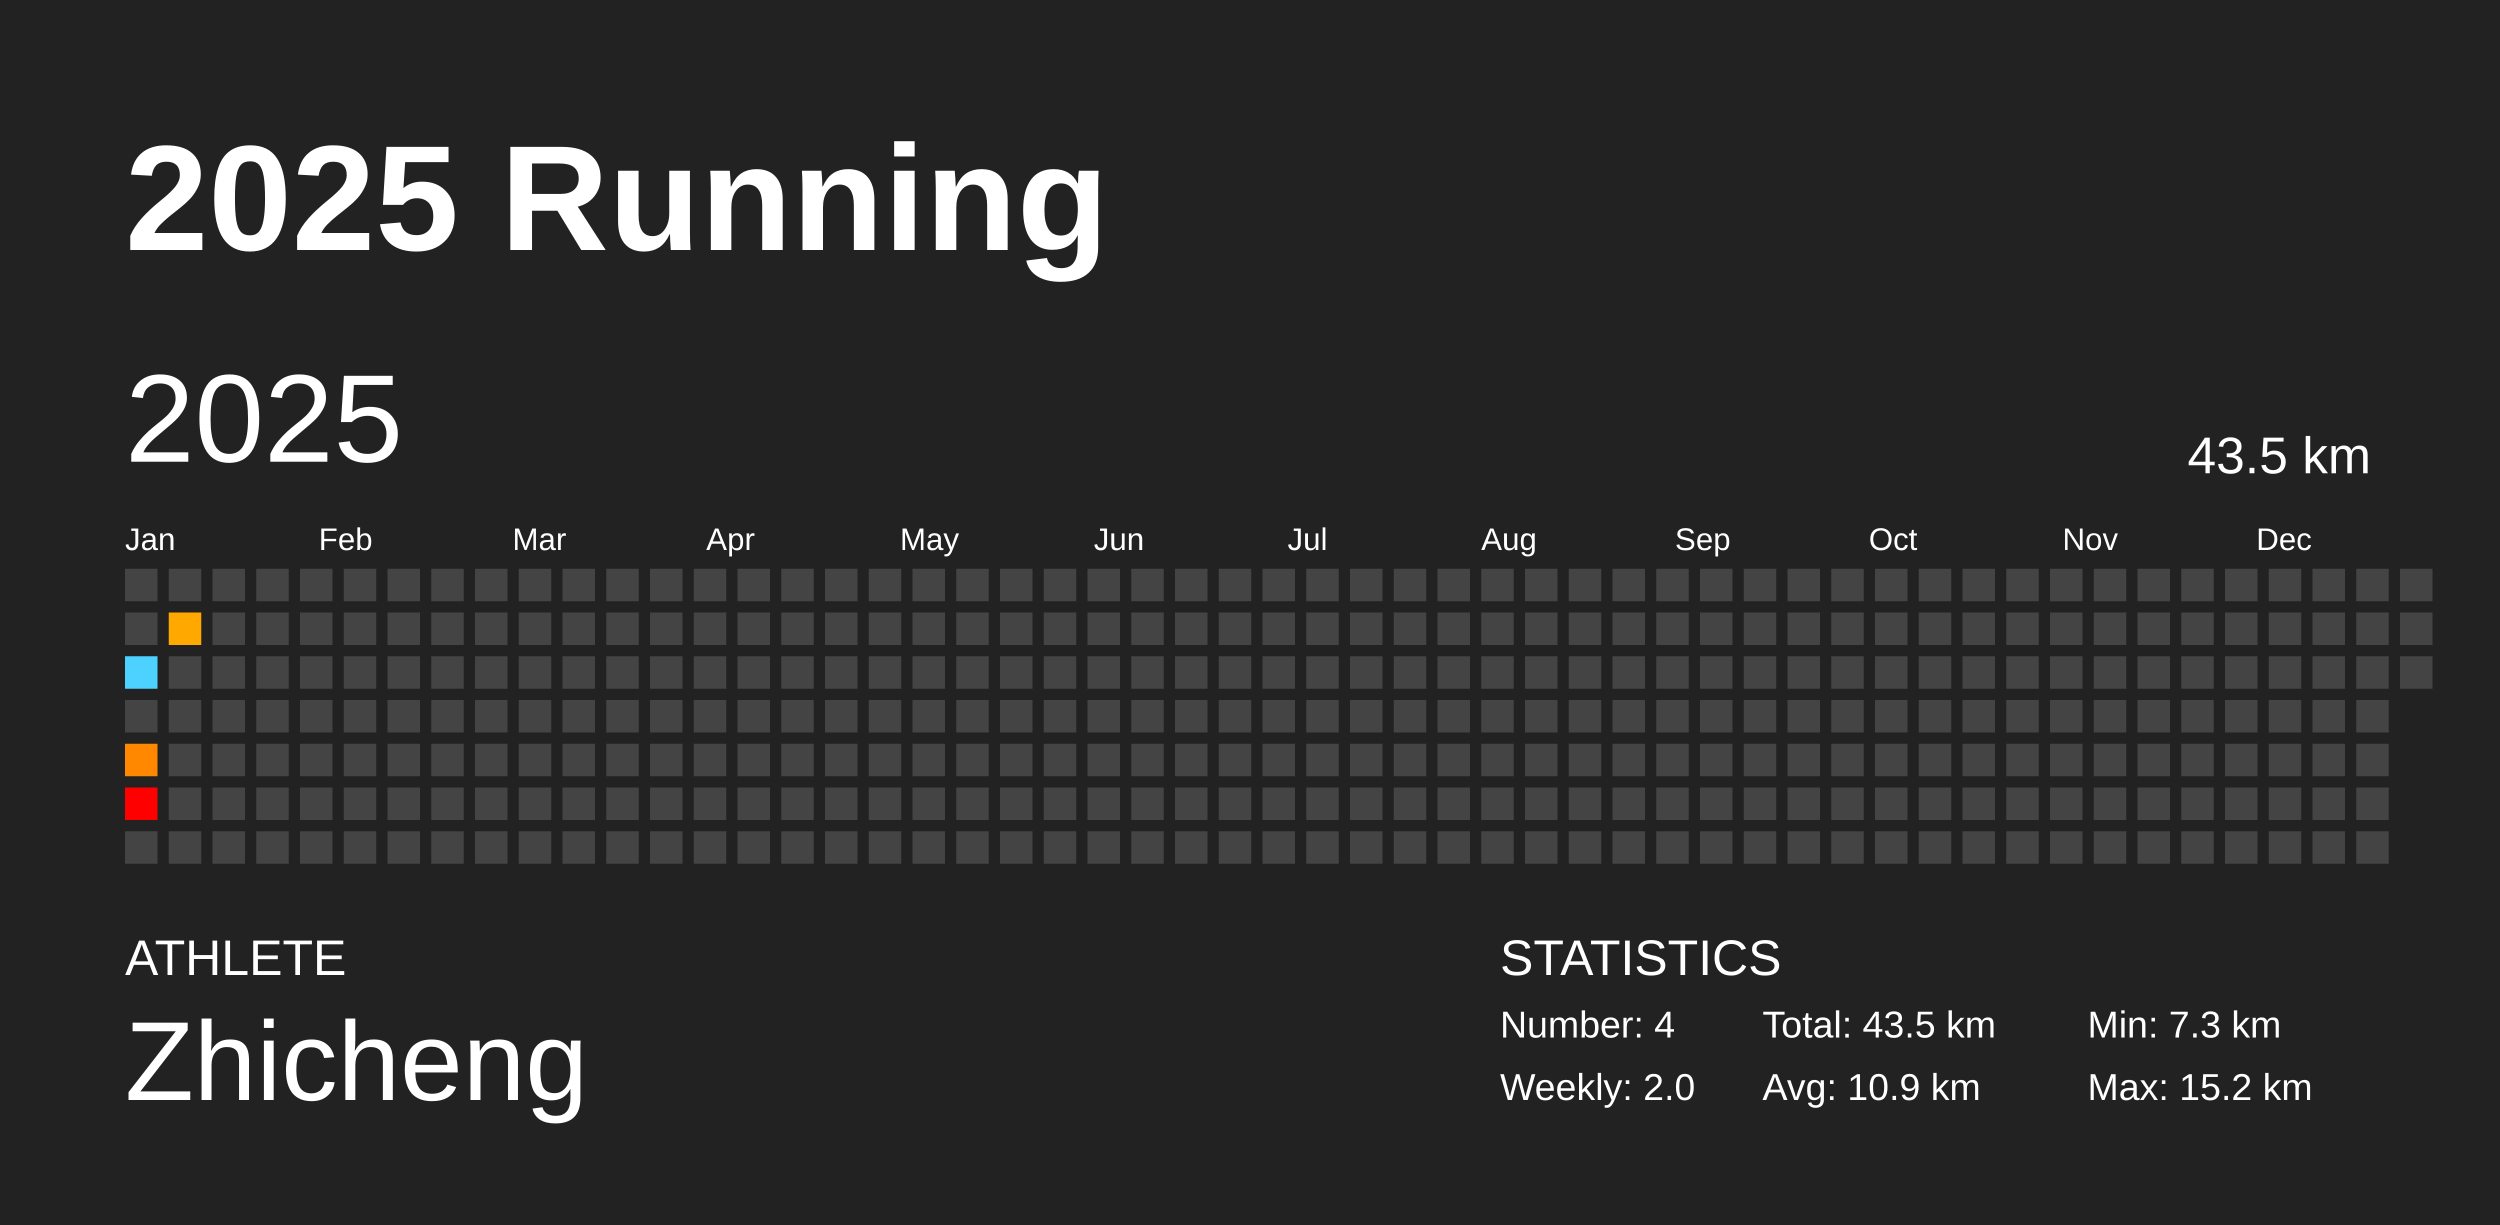
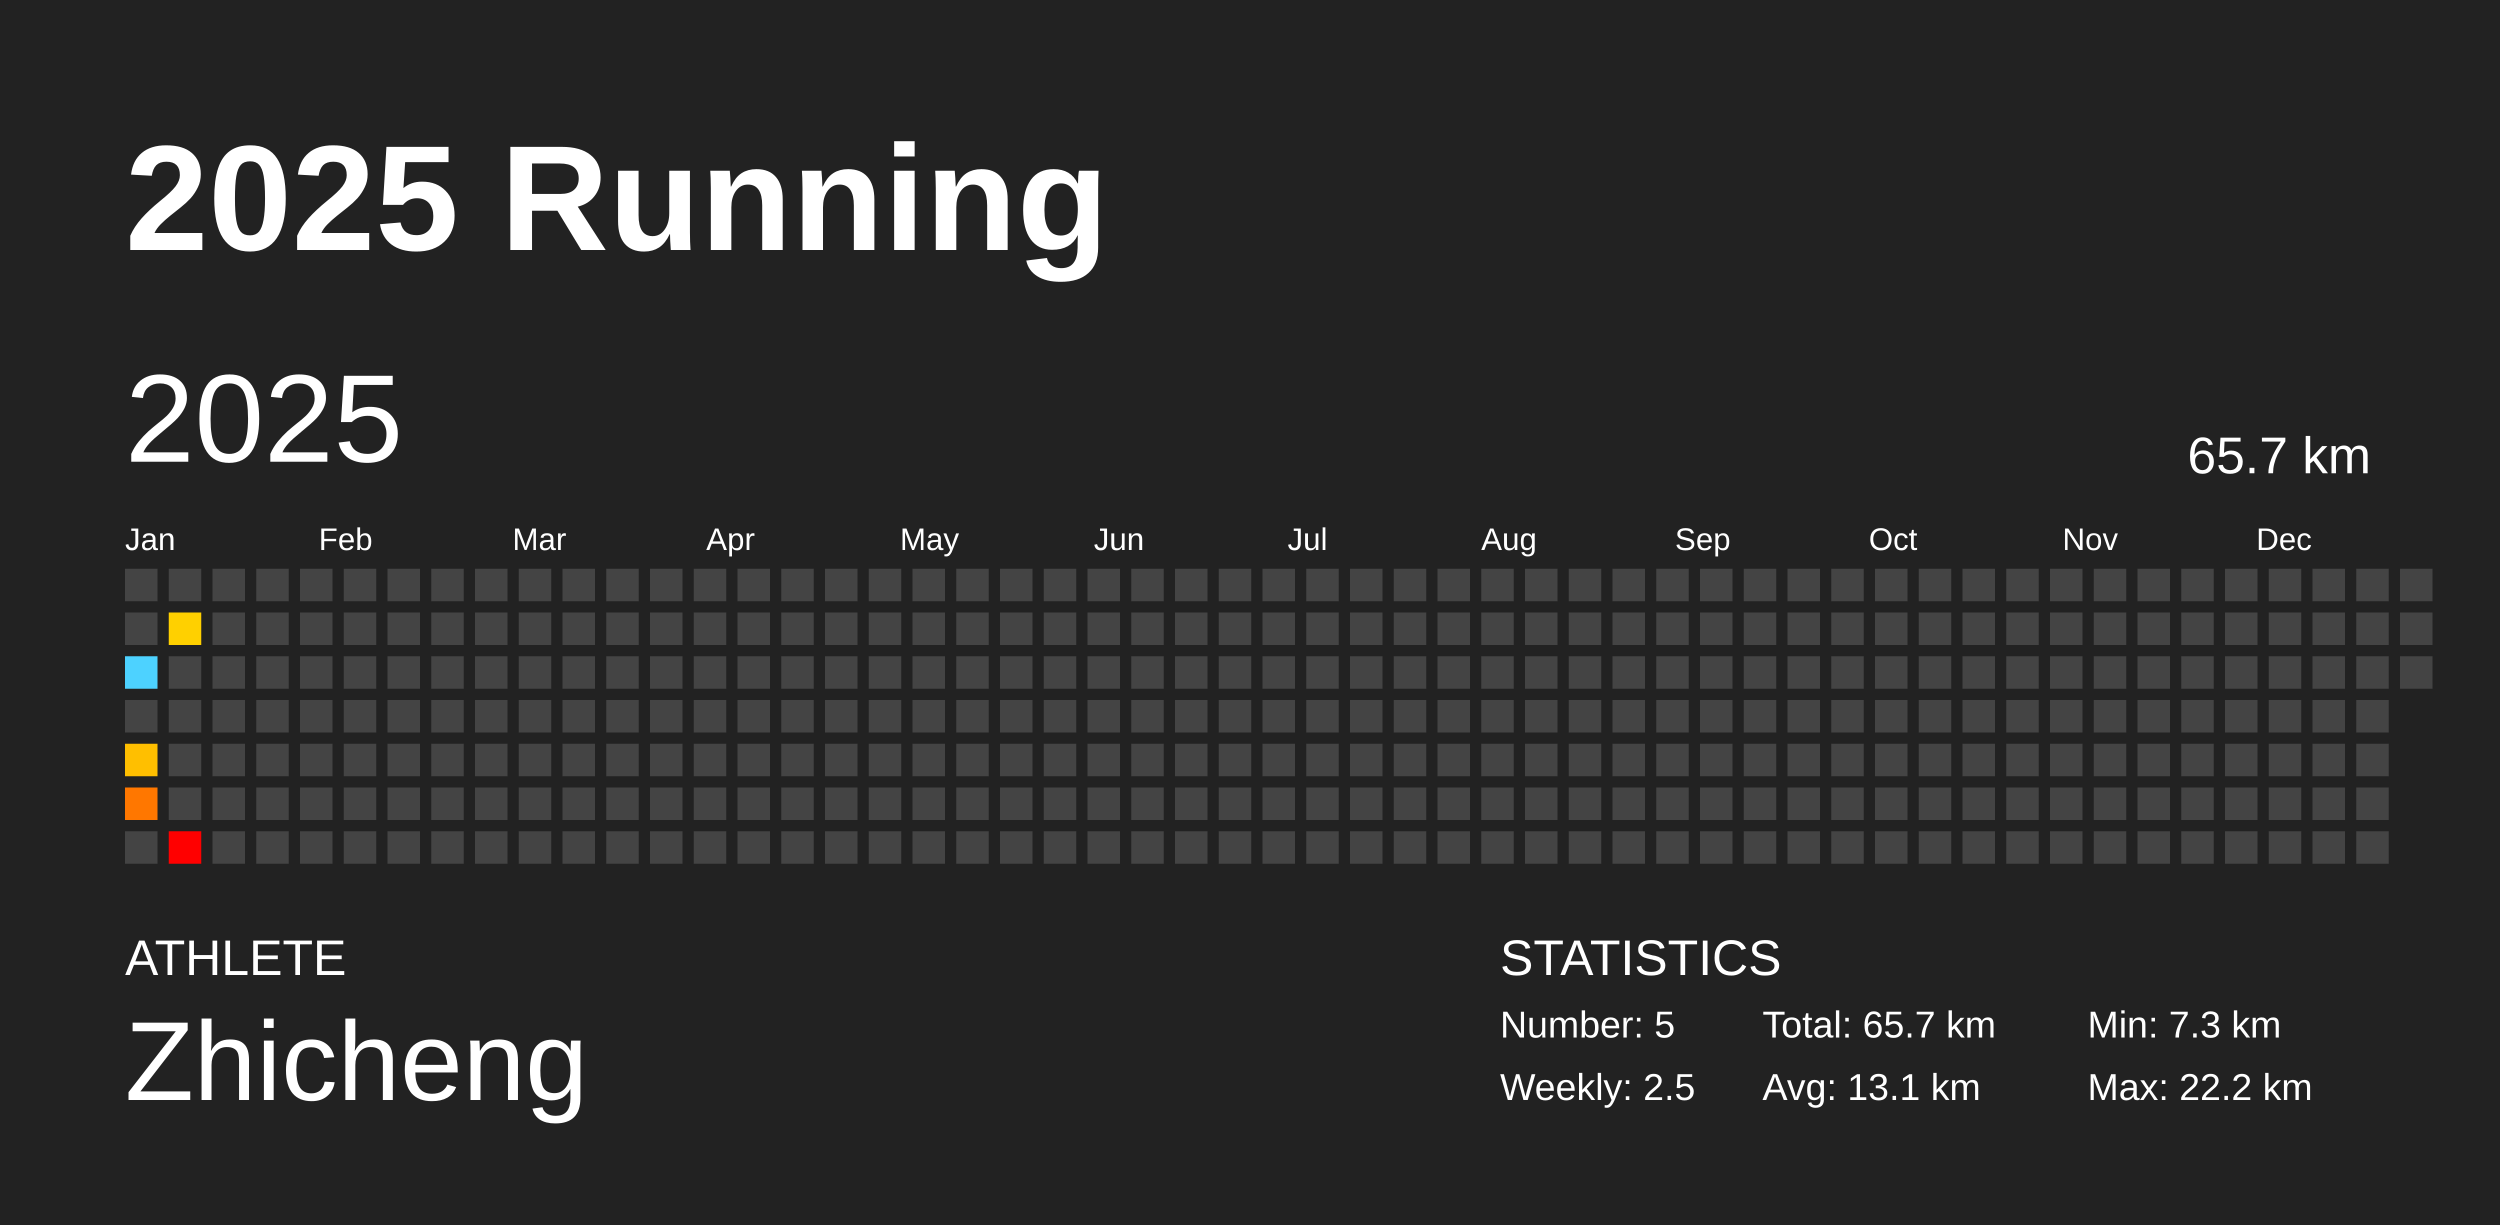
<svg xmlns="http://www.w3.org/2000/svg" baseProfile="full" height="98mm" version="1.1" viewBox="0,0,200,98" width="200mm">
  <defs />
  <rect fill="#222222" height="98" width="200" x="0" y="0" />
  <text fill="#FFFFFF" style="font-size:12px; font-family:Arial; font-weight:bold;" x="10" y="20">2025 Running</text>
  <text fill="#FFFFFF" style="font-size:4px; font-family:Arial" x="10" y="78">ATHLETE</text>
  <text fill="#FFFFFF" style="font-size:9px; font-family:Arial" x="10" y="88">Zhicheng</text>
  <text fill="#FFFFFF" style="font-size:4px; font-family:Arial" x="120" y="78">STATISTICS</text>
-   <text fill="#FFFFFF" style="font-size:3px; font-family:Arial" x="120" y="83">Number: 4</text>
-   <text fill="#FFFFFF" style="font-size:3px; font-family:Arial" x="120" y="88">Weekly: 2.0</text>
-   <text fill="#FFFFFF" style="font-size:3px; font-family:Arial" x="141" y="83">Total: 43.5 km</text>
-   <text fill="#FFFFFF" style="font-size:3px; font-family:Arial" x="141" y="88">Avg: 10.9 km</text>
+   <text fill="#FFFFFF" style="font-size:3px; font-family:Arial" x="120" y="83">Number: 5</text>
+   <text fill="#FFFFFF" style="font-size:3px; font-family:Arial" x="120" y="88">Weekly: 2.5</text>
+   <text fill="#FFFFFF" style="font-size:3px; font-family:Arial" x="141" y="83">Total: 65.7 km</text>
+   <text fill="#FFFFFF" style="font-size:3px; font-family:Arial" x="141" y="88">Avg: 13.1 km</text>
  <text fill="#FFFFFF" style="font-size:3px; font-family:Arial" x="167" y="83">Min: 7.3 km</text>
-   <text fill="#FFFFFF" style="font-size:3px; font-family:Arial" x="167" y="88">Max: 15.2 km</text>
+   <text fill="#FFFFFF" style="font-size:3px; font-family:Arial" x="167" y="88">Max: 22.2 km</text>
  <text dominant-baseline="hanging" fill="#FFFFFF" style="font-size:10.0px; font-family:Arial;" x="10" y="30">2025</text>
-   <text dominant-baseline="hanging" fill="#FFFFFF" style="font-size:4.125px; font-family:Arial;" x="175" y="35">43.5 km</text>
+   <text dominant-baseline="hanging" fill="#FFFFFF" style="font-size:4.125px; font-family:Arial;" x="175" y="35">65.7 km</text>
  <text fill="#FFFFFF" style="font-size:2.5px; font-family:Arial" x="10.0" y="44">Jan</text>
  <text fill="#FFFFFF" style="font-size:2.5px; font-family:Arial" x="25.5" y="44">Feb</text>
  <text fill="#FFFFFF" style="font-size:2.5px; font-family:Arial" x="41.0" y="44">Mar</text>
  <text fill="#FFFFFF" style="font-size:2.5px; font-family:Arial" x="56.5" y="44">Apr</text>
  <text fill="#FFFFFF" style="font-size:2.5px; font-family:Arial" x="72.0" y="44">May</text>
  <text fill="#FFFFFF" style="font-size:2.5px; font-family:Arial" x="87.5" y="44">Jun</text>
  <text fill="#FFFFFF" style="font-size:2.5px; font-family:Arial" x="103.0" y="44">Jul</text>
  <text fill="#FFFFFF" style="font-size:2.5px; font-family:Arial" x="118.5" y="44">Aug</text>
  <text fill="#FFFFFF" style="font-size:2.5px; font-family:Arial" x="134.0" y="44">Sep</text>
  <text fill="#FFFFFF" style="font-size:2.5px; font-family:Arial" x="149.5" y="44">Oct</text>
  <text fill="#FFFFFF" style="font-size:2.5px; font-family:Arial" x="165.0" y="44">Nov</text>
  <text fill="#FFFFFF" style="font-size:2.5px; font-family:Arial" x="180.5" y="44">Dec</text>
  <rect fill="#444444" height="2.6" width="2.6" x="10.0" y="45.5" />
  <rect fill="#444444" height="2.6" width="2.6" x="10.0" y="49.0" />
  <rect fill="#4dd2ff" height="2.6" width="2.6" x="10.0" y="52.5" />
  <rect fill="#444444" height="2.6" width="2.6" x="10.0" y="56.0" />
-   <rect fill="#ff8800" height="2.6" width="2.6" x="10.0" y="59.5" />
-   <rect fill="#ff0000" height="2.6" width="2.6" x="10.0" y="63.0" />
+   <rect fill="#ffbf00" height="2.6" width="2.6" x="10.0" y="59.5" />
+   <rect fill="#ff7700" height="2.6" width="2.6" x="10.0" y="63.0" />
  <rect fill="#444444" height="2.6" width="2.6" x="10.0" y="66.5" />
  <rect fill="#444444" height="2.6" width="2.6" x="13.5" y="45.5" />
-   <rect fill="#ffa800" height="2.6" width="2.6" x="13.5" y="49.0" />
+   <rect fill="#ffd000" height="2.6" width="2.6" x="13.5" y="49.0" />
  <rect fill="#444444" height="2.6" width="2.6" x="13.5" y="52.5" />
  <rect fill="#444444" height="2.6" width="2.6" x="13.5" y="56.0" />
  <rect fill="#444444" height="2.6" width="2.6" x="13.5" y="59.5" />
  <rect fill="#444444" height="2.6" width="2.6" x="13.5" y="63.0" />
-   <rect fill="#444444" height="2.6" width="2.6" x="13.5" y="66.5" />
+   <rect fill="red" height="2.6" width="2.6" x="13.5" y="66.5" />
  <rect fill="#444444" height="2.6" width="2.6" x="17.0" y="45.5" />
  <rect fill="#444444" height="2.6" width="2.6" x="17.0" y="49.0" />
  <rect fill="#444444" height="2.6" width="2.6" x="17.0" y="52.5" />
  <rect fill="#444444" height="2.6" width="2.6" x="17.0" y="56.0" />
  <rect fill="#444444" height="2.6" width="2.6" x="17.0" y="59.5" />
  <rect fill="#444444" height="2.6" width="2.6" x="17.0" y="63.0" />
  <rect fill="#444444" height="2.6" width="2.6" x="17.0" y="66.5" />
  <rect fill="#444444" height="2.6" width="2.6" x="20.5" y="45.5" />
  <rect fill="#444444" height="2.6" width="2.6" x="20.5" y="49.0" />
  <rect fill="#444444" height="2.6" width="2.6" x="20.5" y="52.5" />
  <rect fill="#444444" height="2.6" width="2.6" x="20.5" y="56.0" />
  <rect fill="#444444" height="2.6" width="2.6" x="20.5" y="59.5" />
  <rect fill="#444444" height="2.6" width="2.6" x="20.5" y="63.0" />
  <rect fill="#444444" height="2.6" width="2.6" x="20.5" y="66.5" />
  <rect fill="#444444" height="2.6" width="2.6" x="24.0" y="45.5" />
  <rect fill="#444444" height="2.6" width="2.6" x="24.0" y="49.0" />
  <rect fill="#444444" height="2.6" width="2.6" x="24.0" y="52.5" />
  <rect fill="#444444" height="2.6" width="2.6" x="24.0" y="56.0" />
  <rect fill="#444444" height="2.6" width="2.6" x="24.0" y="59.5" />
  <rect fill="#444444" height="2.6" width="2.6" x="24.0" y="63.0" />
  <rect fill="#444444" height="2.6" width="2.6" x="24.0" y="66.5" />
  <rect fill="#444444" height="2.6" width="2.6" x="27.5" y="45.5" />
  <rect fill="#444444" height="2.6" width="2.6" x="27.5" y="49.0" />
  <rect fill="#444444" height="2.6" width="2.6" x="27.5" y="52.5" />
  <rect fill="#444444" height="2.6" width="2.6" x="27.5" y="56.0" />
  <rect fill="#444444" height="2.6" width="2.6" x="27.5" y="59.5" />
  <rect fill="#444444" height="2.6" width="2.6" x="27.5" y="63.0" />
  <rect fill="#444444" height="2.6" width="2.6" x="27.5" y="66.5" />
  <rect fill="#444444" height="2.6" width="2.6" x="31.0" y="45.5" />
  <rect fill="#444444" height="2.6" width="2.6" x="31.0" y="49.0" />
  <rect fill="#444444" height="2.6" width="2.6" x="31.0" y="52.5" />
  <rect fill="#444444" height="2.6" width="2.6" x="31.0" y="56.0" />
  <rect fill="#444444" height="2.6" width="2.6" x="31.0" y="59.5" />
  <rect fill="#444444" height="2.6" width="2.6" x="31.0" y="63.0" />
  <rect fill="#444444" height="2.6" width="2.6" x="31.0" y="66.5" />
  <rect fill="#444444" height="2.6" width="2.6" x="34.5" y="45.5" />
  <rect fill="#444444" height="2.6" width="2.6" x="34.5" y="49.0" />
  <rect fill="#444444" height="2.6" width="2.6" x="34.5" y="52.5" />
  <rect fill="#444444" height="2.6" width="2.6" x="34.5" y="56.0" />
  <rect fill="#444444" height="2.6" width="2.6" x="34.5" y="59.5" />
  <rect fill="#444444" height="2.6" width="2.6" x="34.5" y="63.0" />
  <rect fill="#444444" height="2.6" width="2.6" x="34.5" y="66.5" />
  <rect fill="#444444" height="2.6" width="2.6" x="38.0" y="45.5" />
  <rect fill="#444444" height="2.6" width="2.6" x="38.0" y="49.0" />
  <rect fill="#444444" height="2.6" width="2.6" x="38.0" y="52.5" />
  <rect fill="#444444" height="2.6" width="2.6" x="38.0" y="56.0" />
  <rect fill="#444444" height="2.6" width="2.6" x="38.0" y="59.5" />
  <rect fill="#444444" height="2.6" width="2.6" x="38.0" y="63.0" />
  <rect fill="#444444" height="2.6" width="2.6" x="38.0" y="66.5" />
  <rect fill="#444444" height="2.6" width="2.6" x="41.5" y="45.5" />
  <rect fill="#444444" height="2.6" width="2.6" x="41.5" y="49.0" />
  <rect fill="#444444" height="2.6" width="2.6" x="41.5" y="52.5" />
  <rect fill="#444444" height="2.6" width="2.6" x="41.5" y="56.0" />
  <rect fill="#444444" height="2.6" width="2.6" x="41.5" y="59.5" />
  <rect fill="#444444" height="2.6" width="2.6" x="41.5" y="63.0" />
  <rect fill="#444444" height="2.6" width="2.6" x="41.5" y="66.5" />
  <rect fill="#444444" height="2.6" width="2.6" x="45.0" y="45.5" />
  <rect fill="#444444" height="2.6" width="2.6" x="45.0" y="49.0" />
  <rect fill="#444444" height="2.6" width="2.6" x="45.0" y="52.5" />
  <rect fill="#444444" height="2.6" width="2.6" x="45.0" y="56.0" />
  <rect fill="#444444" height="2.6" width="2.6" x="45.0" y="59.5" />
  <rect fill="#444444" height="2.6" width="2.6" x="45.0" y="63.0" />
  <rect fill="#444444" height="2.6" width="2.6" x="45.0" y="66.5" />
  <rect fill="#444444" height="2.6" width="2.6" x="48.5" y="45.5" />
  <rect fill="#444444" height="2.6" width="2.6" x="48.5" y="49.0" />
  <rect fill="#444444" height="2.6" width="2.6" x="48.5" y="52.5" />
  <rect fill="#444444" height="2.6" width="2.6" x="48.5" y="56.0" />
  <rect fill="#444444" height="2.6" width="2.6" x="48.5" y="59.5" />
  <rect fill="#444444" height="2.6" width="2.6" x="48.5" y="63.0" />
  <rect fill="#444444" height="2.6" width="2.6" x="48.5" y="66.5" />
  <rect fill="#444444" height="2.6" width="2.6" x="52.0" y="45.5" />
  <rect fill="#444444" height="2.6" width="2.6" x="52.0" y="49.0" />
  <rect fill="#444444" height="2.6" width="2.6" x="52.0" y="52.5" />
  <rect fill="#444444" height="2.6" width="2.6" x="52.0" y="56.0" />
  <rect fill="#444444" height="2.6" width="2.6" x="52.0" y="59.5" />
  <rect fill="#444444" height="2.6" width="2.6" x="52.0" y="63.0" />
  <rect fill="#444444" height="2.6" width="2.6" x="52.0" y="66.5" />
  <rect fill="#444444" height="2.6" width="2.6" x="55.5" y="45.5" />
  <rect fill="#444444" height="2.6" width="2.6" x="55.5" y="49.0" />
  <rect fill="#444444" height="2.6" width="2.6" x="55.5" y="52.5" />
  <rect fill="#444444" height="2.6" width="2.6" x="55.5" y="56.0" />
  <rect fill="#444444" height="2.6" width="2.6" x="55.5" y="59.5" />
  <rect fill="#444444" height="2.6" width="2.6" x="55.5" y="63.0" />
  <rect fill="#444444" height="2.6" width="2.6" x="55.5" y="66.5" />
  <rect fill="#444444" height="2.6" width="2.6" x="59.0" y="45.5" />
  <rect fill="#444444" height="2.6" width="2.6" x="59.0" y="49.0" />
  <rect fill="#444444" height="2.6" width="2.6" x="59.0" y="52.5" />
  <rect fill="#444444" height="2.6" width="2.6" x="59.0" y="56.0" />
  <rect fill="#444444" height="2.6" width="2.6" x="59.0" y="59.5" />
  <rect fill="#444444" height="2.6" width="2.6" x="59.0" y="63.0" />
  <rect fill="#444444" height="2.6" width="2.6" x="59.0" y="66.5" />
  <rect fill="#444444" height="2.6" width="2.6" x="62.5" y="45.5" />
  <rect fill="#444444" height="2.6" width="2.6" x="62.5" y="49.0" />
  <rect fill="#444444" height="2.6" width="2.6" x="62.5" y="52.5" />
  <rect fill="#444444" height="2.6" width="2.6" x="62.5" y="56.0" />
  <rect fill="#444444" height="2.6" width="2.6" x="62.5" y="59.5" />
  <rect fill="#444444" height="2.6" width="2.6" x="62.5" y="63.0" />
  <rect fill="#444444" height="2.6" width="2.6" x="62.5" y="66.5" />
  <rect fill="#444444" height="2.6" width="2.6" x="66.0" y="45.5" />
  <rect fill="#444444" height="2.6" width="2.6" x="66.0" y="49.0" />
  <rect fill="#444444" height="2.6" width="2.6" x="66.0" y="52.5" />
  <rect fill="#444444" height="2.6" width="2.6" x="66.0" y="56.0" />
  <rect fill="#444444" height="2.6" width="2.6" x="66.0" y="59.5" />
  <rect fill="#444444" height="2.6" width="2.6" x="66.0" y="63.0" />
  <rect fill="#444444" height="2.6" width="2.6" x="66.0" y="66.5" />
  <rect fill="#444444" height="2.6" width="2.6" x="69.5" y="45.5" />
  <rect fill="#444444" height="2.6" width="2.6" x="69.5" y="49.0" />
  <rect fill="#444444" height="2.6" width="2.6" x="69.5" y="52.5" />
  <rect fill="#444444" height="2.6" width="2.6" x="69.5" y="56.0" />
  <rect fill="#444444" height="2.6" width="2.6" x="69.5" y="59.5" />
  <rect fill="#444444" height="2.6" width="2.6" x="69.5" y="63.0" />
  <rect fill="#444444" height="2.6" width="2.6" x="69.5" y="66.5" />
  <rect fill="#444444" height="2.6" width="2.6" x="73.0" y="45.5" />
  <rect fill="#444444" height="2.6" width="2.6" x="73.0" y="49.0" />
  <rect fill="#444444" height="2.6" width="2.6" x="73.0" y="52.5" />
  <rect fill="#444444" height="2.6" width="2.6" x="73.0" y="56.0" />
  <rect fill="#444444" height="2.6" width="2.6" x="73.0" y="59.5" />
  <rect fill="#444444" height="2.6" width="2.6" x="73.0" y="63.0" />
  <rect fill="#444444" height="2.6" width="2.6" x="73.0" y="66.5" />
  <rect fill="#444444" height="2.6" width="2.6" x="76.5" y="45.5" />
  <rect fill="#444444" height="2.6" width="2.6" x="76.5" y="49.0" />
  <rect fill="#444444" height="2.6" width="2.6" x="76.5" y="52.5" />
  <rect fill="#444444" height="2.6" width="2.6" x="76.5" y="56.0" />
  <rect fill="#444444" height="2.6" width="2.6" x="76.5" y="59.5" />
  <rect fill="#444444" height="2.6" width="2.6" x="76.5" y="63.0" />
  <rect fill="#444444" height="2.6" width="2.6" x="76.5" y="66.5" />
  <rect fill="#444444" height="2.6" width="2.6" x="80.0" y="45.5" />
  <rect fill="#444444" height="2.6" width="2.6" x="80.0" y="49.0" />
  <rect fill="#444444" height="2.6" width="2.6" x="80.0" y="52.5" />
  <rect fill="#444444" height="2.6" width="2.6" x="80.0" y="56.0" />
  <rect fill="#444444" height="2.6" width="2.6" x="80.0" y="59.5" />
  <rect fill="#444444" height="2.6" width="2.6" x="80.0" y="63.0" />
  <rect fill="#444444" height="2.6" width="2.6" x="80.0" y="66.5" />
  <rect fill="#444444" height="2.6" width="2.6" x="83.5" y="45.5" />
  <rect fill="#444444" height="2.6" width="2.6" x="83.5" y="49.0" />
  <rect fill="#444444" height="2.6" width="2.6" x="83.5" y="52.5" />
  <rect fill="#444444" height="2.6" width="2.6" x="83.5" y="56.0" />
  <rect fill="#444444" height="2.6" width="2.6" x="83.5" y="59.5" />
  <rect fill="#444444" height="2.6" width="2.6" x="83.5" y="63.0" />
  <rect fill="#444444" height="2.6" width="2.6" x="83.5" y="66.5" />
  <rect fill="#444444" height="2.6" width="2.6" x="87.0" y="45.5" />
  <rect fill="#444444" height="2.6" width="2.6" x="87.0" y="49.0" />
  <rect fill="#444444" height="2.6" width="2.6" x="87.0" y="52.5" />
  <rect fill="#444444" height="2.6" width="2.6" x="87.0" y="56.0" />
  <rect fill="#444444" height="2.6" width="2.6" x="87.0" y="59.5" />
  <rect fill="#444444" height="2.6" width="2.6" x="87.0" y="63.0" />
  <rect fill="#444444" height="2.6" width="2.6" x="87.0" y="66.5" />
  <rect fill="#444444" height="2.6" width="2.6" x="90.5" y="45.5" />
  <rect fill="#444444" height="2.6" width="2.6" x="90.5" y="49.0" />
  <rect fill="#444444" height="2.6" width="2.6" x="90.5" y="52.5" />
  <rect fill="#444444" height="2.6" width="2.6" x="90.5" y="56.0" />
  <rect fill="#444444" height="2.6" width="2.6" x="90.5" y="59.5" />
  <rect fill="#444444" height="2.6" width="2.6" x="90.5" y="63.0" />
  <rect fill="#444444" height="2.6" width="2.6" x="90.5" y="66.5" />
  <rect fill="#444444" height="2.6" width="2.6" x="94.0" y="45.5" />
  <rect fill="#444444" height="2.6" width="2.6" x="94.0" y="49.0" />
  <rect fill="#444444" height="2.6" width="2.6" x="94.0" y="52.5" />
  <rect fill="#444444" height="2.6" width="2.6" x="94.0" y="56.0" />
  <rect fill="#444444" height="2.6" width="2.6" x="94.0" y="59.5" />
  <rect fill="#444444" height="2.6" width="2.6" x="94.0" y="63.0" />
  <rect fill="#444444" height="2.6" width="2.6" x="94.0" y="66.5" />
  <rect fill="#444444" height="2.6" width="2.6" x="97.5" y="45.5" />
  <rect fill="#444444" height="2.6" width="2.6" x="97.5" y="49.0" />
  <rect fill="#444444" height="2.6" width="2.6" x="97.5" y="52.5" />
  <rect fill="#444444" height="2.6" width="2.6" x="97.5" y="56.0" />
  <rect fill="#444444" height="2.6" width="2.6" x="97.5" y="59.5" />
  <rect fill="#444444" height="2.6" width="2.6" x="97.5" y="63.0" />
  <rect fill="#444444" height="2.6" width="2.6" x="97.5" y="66.5" />
  <rect fill="#444444" height="2.6" width="2.6" x="101.0" y="45.5" />
  <rect fill="#444444" height="2.6" width="2.6" x="101.0" y="49.0" />
  <rect fill="#444444" height="2.6" width="2.6" x="101.0" y="52.5" />
  <rect fill="#444444" height="2.6" width="2.6" x="101.0" y="56.0" />
  <rect fill="#444444" height="2.6" width="2.6" x="101.0" y="59.5" />
  <rect fill="#444444" height="2.6" width="2.6" x="101.0" y="63.0" />
  <rect fill="#444444" height="2.6" width="2.6" x="101.0" y="66.5" />
  <rect fill="#444444" height="2.6" width="2.6" x="104.5" y="45.5" />
  <rect fill="#444444" height="2.6" width="2.6" x="104.5" y="49.0" />
  <rect fill="#444444" height="2.6" width="2.6" x="104.5" y="52.5" />
  <rect fill="#444444" height="2.6" width="2.6" x="104.5" y="56.0" />
  <rect fill="#444444" height="2.6" width="2.6" x="104.5" y="59.5" />
  <rect fill="#444444" height="2.6" width="2.6" x="104.5" y="63.0" />
  <rect fill="#444444" height="2.6" width="2.6" x="104.5" y="66.5" />
  <rect fill="#444444" height="2.6" width="2.6" x="108.0" y="45.5" />
  <rect fill="#444444" height="2.6" width="2.6" x="108.0" y="49.0" />
  <rect fill="#444444" height="2.6" width="2.6" x="108.0" y="52.5" />
  <rect fill="#444444" height="2.6" width="2.6" x="108.0" y="56.0" />
  <rect fill="#444444" height="2.6" width="2.6" x="108.0" y="59.5" />
  <rect fill="#444444" height="2.6" width="2.6" x="108.0" y="63.0" />
  <rect fill="#444444" height="2.6" width="2.6" x="108.0" y="66.5" />
  <rect fill="#444444" height="2.6" width="2.6" x="111.5" y="45.5" />
  <rect fill="#444444" height="2.6" width="2.6" x="111.5" y="49.0" />
  <rect fill="#444444" height="2.6" width="2.6" x="111.5" y="52.5" />
  <rect fill="#444444" height="2.6" width="2.6" x="111.5" y="56.0" />
  <rect fill="#444444" height="2.6" width="2.6" x="111.5" y="59.5" />
  <rect fill="#444444" height="2.6" width="2.6" x="111.5" y="63.0" />
  <rect fill="#444444" height="2.6" width="2.6" x="111.5" y="66.5" />
  <rect fill="#444444" height="2.6" width="2.6" x="115.0" y="45.5" />
  <rect fill="#444444" height="2.6" width="2.6" x="115.0" y="49.0" />
  <rect fill="#444444" height="2.6" width="2.6" x="115.0" y="52.5" />
  <rect fill="#444444" height="2.6" width="2.6" x="115.0" y="56.0" />
  <rect fill="#444444" height="2.6" width="2.6" x="115.0" y="59.5" />
  <rect fill="#444444" height="2.6" width="2.6" x="115.0" y="63.0" />
  <rect fill="#444444" height="2.6" width="2.6" x="115.0" y="66.5" />
  <rect fill="#444444" height="2.6" width="2.6" x="118.5" y="45.5" />
  <rect fill="#444444" height="2.6" width="2.6" x="118.5" y="49.0" />
  <rect fill="#444444" height="2.6" width="2.6" x="118.5" y="52.5" />
  <rect fill="#444444" height="2.6" width="2.6" x="118.5" y="56.0" />
  <rect fill="#444444" height="2.6" width="2.6" x="118.5" y="59.5" />
  <rect fill="#444444" height="2.6" width="2.6" x="118.5" y="63.0" />
  <rect fill="#444444" height="2.6" width="2.6" x="118.5" y="66.5" />
  <rect fill="#444444" height="2.6" width="2.6" x="122.0" y="45.5" />
  <rect fill="#444444" height="2.6" width="2.6" x="122.0" y="49.0" />
  <rect fill="#444444" height="2.6" width="2.6" x="122.0" y="52.5" />
  <rect fill="#444444" height="2.6" width="2.6" x="122.0" y="56.0" />
  <rect fill="#444444" height="2.6" width="2.6" x="122.0" y="59.5" />
  <rect fill="#444444" height="2.6" width="2.6" x="122.0" y="63.0" />
  <rect fill="#444444" height="2.6" width="2.6" x="122.0" y="66.5" />
  <rect fill="#444444" height="2.6" width="2.6" x="125.5" y="45.5" />
  <rect fill="#444444" height="2.6" width="2.6" x="125.5" y="49.0" />
  <rect fill="#444444" height="2.6" width="2.6" x="125.5" y="52.5" />
  <rect fill="#444444" height="2.6" width="2.6" x="125.5" y="56.0" />
  <rect fill="#444444" height="2.6" width="2.6" x="125.5" y="59.5" />
  <rect fill="#444444" height="2.6" width="2.6" x="125.5" y="63.0" />
  <rect fill="#444444" height="2.6" width="2.6" x="125.5" y="66.5" />
  <rect fill="#444444" height="2.6" width="2.6" x="129.0" y="45.5" />
  <rect fill="#444444" height="2.6" width="2.6" x="129.0" y="49.0" />
  <rect fill="#444444" height="2.6" width="2.6" x="129.0" y="52.5" />
  <rect fill="#444444" height="2.6" width="2.6" x="129.0" y="56.0" />
  <rect fill="#444444" height="2.6" width="2.6" x="129.0" y="59.5" />
  <rect fill="#444444" height="2.6" width="2.6" x="129.0" y="63.0" />
  <rect fill="#444444" height="2.6" width="2.6" x="129.0" y="66.5" />
  <rect fill="#444444" height="2.6" width="2.6" x="132.5" y="45.5" />
  <rect fill="#444444" height="2.6" width="2.6" x="132.5" y="49.0" />
  <rect fill="#444444" height="2.6" width="2.6" x="132.5" y="52.5" />
  <rect fill="#444444" height="2.6" width="2.6" x="132.5" y="56.0" />
  <rect fill="#444444" height="2.6" width="2.6" x="132.5" y="59.5" />
  <rect fill="#444444" height="2.6" width="2.6" x="132.5" y="63.0" />
  <rect fill="#444444" height="2.6" width="2.6" x="132.5" y="66.5" />
  <rect fill="#444444" height="2.6" width="2.6" x="136.0" y="45.5" />
  <rect fill="#444444" height="2.6" width="2.6" x="136.0" y="49.0" />
  <rect fill="#444444" height="2.6" width="2.6" x="136.0" y="52.5" />
  <rect fill="#444444" height="2.6" width="2.6" x="136.0" y="56.0" />
  <rect fill="#444444" height="2.6" width="2.6" x="136.0" y="59.5" />
  <rect fill="#444444" height="2.6" width="2.6" x="136.0" y="63.0" />
  <rect fill="#444444" height="2.6" width="2.6" x="136.0" y="66.5" />
  <rect fill="#444444" height="2.6" width="2.6" x="139.5" y="45.5" />
  <rect fill="#444444" height="2.6" width="2.6" x="139.5" y="49.0" />
  <rect fill="#444444" height="2.6" width="2.6" x="139.5" y="52.5" />
  <rect fill="#444444" height="2.6" width="2.6" x="139.5" y="56.0" />
  <rect fill="#444444" height="2.6" width="2.6" x="139.5" y="59.5" />
  <rect fill="#444444" height="2.6" width="2.6" x="139.5" y="63.0" />
  <rect fill="#444444" height="2.6" width="2.6" x="139.5" y="66.5" />
  <rect fill="#444444" height="2.6" width="2.6" x="143.0" y="45.5" />
  <rect fill="#444444" height="2.6" width="2.6" x="143.0" y="49.0" />
  <rect fill="#444444" height="2.6" width="2.6" x="143.0" y="52.5" />
  <rect fill="#444444" height="2.6" width="2.6" x="143.0" y="56.0" />
  <rect fill="#444444" height="2.6" width="2.6" x="143.0" y="59.5" />
  <rect fill="#444444" height="2.6" width="2.6" x="143.0" y="63.0" />
  <rect fill="#444444" height="2.6" width="2.6" x="143.0" y="66.5" />
  <rect fill="#444444" height="2.6" width="2.6" x="146.5" y="45.5" />
  <rect fill="#444444" height="2.6" width="2.6" x="146.5" y="49.0" />
  <rect fill="#444444" height="2.6" width="2.6" x="146.5" y="52.5" />
  <rect fill="#444444" height="2.6" width="2.6" x="146.5" y="56.0" />
  <rect fill="#444444" height="2.6" width="2.6" x="146.5" y="59.5" />
  <rect fill="#444444" height="2.6" width="2.6" x="146.5" y="63.0" />
  <rect fill="#444444" height="2.6" width="2.6" x="146.5" y="66.5" />
  <rect fill="#444444" height="2.6" width="2.6" x="150.0" y="45.5" />
  <rect fill="#444444" height="2.6" width="2.6" x="150.0" y="49.0" />
  <rect fill="#444444" height="2.6" width="2.6" x="150.0" y="52.5" />
  <rect fill="#444444" height="2.6" width="2.6" x="150.0" y="56.0" />
  <rect fill="#444444" height="2.6" width="2.6" x="150.0" y="59.5" />
  <rect fill="#444444" height="2.6" width="2.6" x="150.0" y="63.0" />
  <rect fill="#444444" height="2.6" width="2.6" x="150.0" y="66.5" />
  <rect fill="#444444" height="2.6" width="2.6" x="153.5" y="45.5" />
  <rect fill="#444444" height="2.6" width="2.6" x="153.5" y="49.0" />
  <rect fill="#444444" height="2.6" width="2.6" x="153.5" y="52.5" />
  <rect fill="#444444" height="2.6" width="2.6" x="153.5" y="56.0" />
  <rect fill="#444444" height="2.6" width="2.6" x="153.5" y="59.5" />
  <rect fill="#444444" height="2.6" width="2.6" x="153.5" y="63.0" />
  <rect fill="#444444" height="2.6" width="2.6" x="153.5" y="66.5" />
  <rect fill="#444444" height="2.6" width="2.6" x="157.0" y="45.5" />
  <rect fill="#444444" height="2.6" width="2.6" x="157.0" y="49.0" />
  <rect fill="#444444" height="2.6" width="2.6" x="157.0" y="52.5" />
  <rect fill="#444444" height="2.6" width="2.6" x="157.0" y="56.0" />
  <rect fill="#444444" height="2.6" width="2.6" x="157.0" y="59.5" />
  <rect fill="#444444" height="2.6" width="2.6" x="157.0" y="63.0" />
  <rect fill="#444444" height="2.6" width="2.6" x="157.0" y="66.5" />
  <rect fill="#444444" height="2.6" width="2.6" x="160.5" y="45.5" />
  <rect fill="#444444" height="2.6" width="2.6" x="160.5" y="49.0" />
  <rect fill="#444444" height="2.6" width="2.6" x="160.5" y="52.5" />
  <rect fill="#444444" height="2.6" width="2.6" x="160.5" y="56.0" />
  <rect fill="#444444" height="2.6" width="2.6" x="160.5" y="59.5" />
  <rect fill="#444444" height="2.6" width="2.6" x="160.5" y="63.0" />
  <rect fill="#444444" height="2.6" width="2.6" x="160.5" y="66.5" />
  <rect fill="#444444" height="2.6" width="2.6" x="164.0" y="45.5" />
  <rect fill="#444444" height="2.6" width="2.6" x="164.0" y="49.0" />
  <rect fill="#444444" height="2.6" width="2.6" x="164.0" y="52.5" />
  <rect fill="#444444" height="2.6" width="2.6" x="164.0" y="56.0" />
  <rect fill="#444444" height="2.6" width="2.6" x="164.0" y="59.5" />
  <rect fill="#444444" height="2.6" width="2.6" x="164.0" y="63.0" />
  <rect fill="#444444" height="2.6" width="2.6" x="164.0" y="66.5" />
  <rect fill="#444444" height="2.6" width="2.6" x="167.5" y="45.5" />
  <rect fill="#444444" height="2.6" width="2.6" x="167.5" y="49.0" />
  <rect fill="#444444" height="2.6" width="2.6" x="167.5" y="52.5" />
  <rect fill="#444444" height="2.6" width="2.6" x="167.5" y="56.0" />
  <rect fill="#444444" height="2.6" width="2.6" x="167.5" y="59.5" />
  <rect fill="#444444" height="2.6" width="2.6" x="167.5" y="63.0" />
  <rect fill="#444444" height="2.6" width="2.6" x="167.5" y="66.5" />
  <rect fill="#444444" height="2.6" width="2.6" x="171.0" y="45.5" />
  <rect fill="#444444" height="2.6" width="2.6" x="171.0" y="49.0" />
  <rect fill="#444444" height="2.6" width="2.6" x="171.0" y="52.5" />
  <rect fill="#444444" height="2.6" width="2.6" x="171.0" y="56.0" />
  <rect fill="#444444" height="2.6" width="2.6" x="171.0" y="59.5" />
  <rect fill="#444444" height="2.6" width="2.6" x="171.0" y="63.0" />
  <rect fill="#444444" height="2.6" width="2.6" x="171.0" y="66.5" />
  <rect fill="#444444" height="2.6" width="2.6" x="174.5" y="45.5" />
  <rect fill="#444444" height="2.6" width="2.6" x="174.5" y="49.0" />
  <rect fill="#444444" height="2.6" width="2.6" x="174.5" y="52.5" />
  <rect fill="#444444" height="2.6" width="2.6" x="174.5" y="56.0" />
  <rect fill="#444444" height="2.6" width="2.6" x="174.5" y="59.5" />
  <rect fill="#444444" height="2.6" width="2.6" x="174.5" y="63.0" />
  <rect fill="#444444" height="2.6" width="2.6" x="174.5" y="66.5" />
  <rect fill="#444444" height="2.6" width="2.6" x="178.0" y="45.5" />
  <rect fill="#444444" height="2.6" width="2.6" x="178.0" y="49.0" />
  <rect fill="#444444" height="2.6" width="2.6" x="178.0" y="52.5" />
  <rect fill="#444444" height="2.6" width="2.6" x="178.0" y="56.0" />
  <rect fill="#444444" height="2.6" width="2.6" x="178.0" y="59.5" />
  <rect fill="#444444" height="2.6" width="2.6" x="178.0" y="63.0" />
  <rect fill="#444444" height="2.6" width="2.6" x="178.0" y="66.5" />
  <rect fill="#444444" height="2.6" width="2.6" x="181.5" y="45.5" />
  <rect fill="#444444" height="2.6" width="2.6" x="181.5" y="49.0" />
  <rect fill="#444444" height="2.6" width="2.6" x="181.5" y="52.5" />
  <rect fill="#444444" height="2.6" width="2.6" x="181.5" y="56.0" />
  <rect fill="#444444" height="2.6" width="2.6" x="181.5" y="59.5" />
  <rect fill="#444444" height="2.6" width="2.6" x="181.5" y="63.0" />
  <rect fill="#444444" height="2.6" width="2.6" x="181.5" y="66.5" />
  <rect fill="#444444" height="2.6" width="2.6" x="185.0" y="45.5" />
  <rect fill="#444444" height="2.6" width="2.6" x="185.0" y="49.0" />
  <rect fill="#444444" height="2.6" width="2.6" x="185.0" y="52.5" />
  <rect fill="#444444" height="2.6" width="2.6" x="185.0" y="56.0" />
  <rect fill="#444444" height="2.6" width="2.6" x="185.0" y="59.5" />
  <rect fill="#444444" height="2.6" width="2.6" x="185.0" y="63.0" />
  <rect fill="#444444" height="2.6" width="2.6" x="185.0" y="66.5" />
  <rect fill="#444444" height="2.6" width="2.6" x="188.5" y="45.5" />
  <rect fill="#444444" height="2.6" width="2.6" x="188.5" y="49.0" />
  <rect fill="#444444" height="2.6" width="2.6" x="188.5" y="52.5" />
  <rect fill="#444444" height="2.6" width="2.6" x="188.5" y="56.0" />
  <rect fill="#444444" height="2.6" width="2.6" x="188.5" y="59.5" />
  <rect fill="#444444" height="2.6" width="2.6" x="188.5" y="63.0" />
  <rect fill="#444444" height="2.6" width="2.6" x="188.5" y="66.5" />
  <rect fill="#444444" height="2.6" width="2.6" x="192.0" y="45.5" />
  <rect fill="#444444" height="2.6" width="2.6" x="192.0" y="49.0" />
  <rect fill="#444444" height="2.6" width="2.6" x="192.0" y="52.5" />
</svg>
